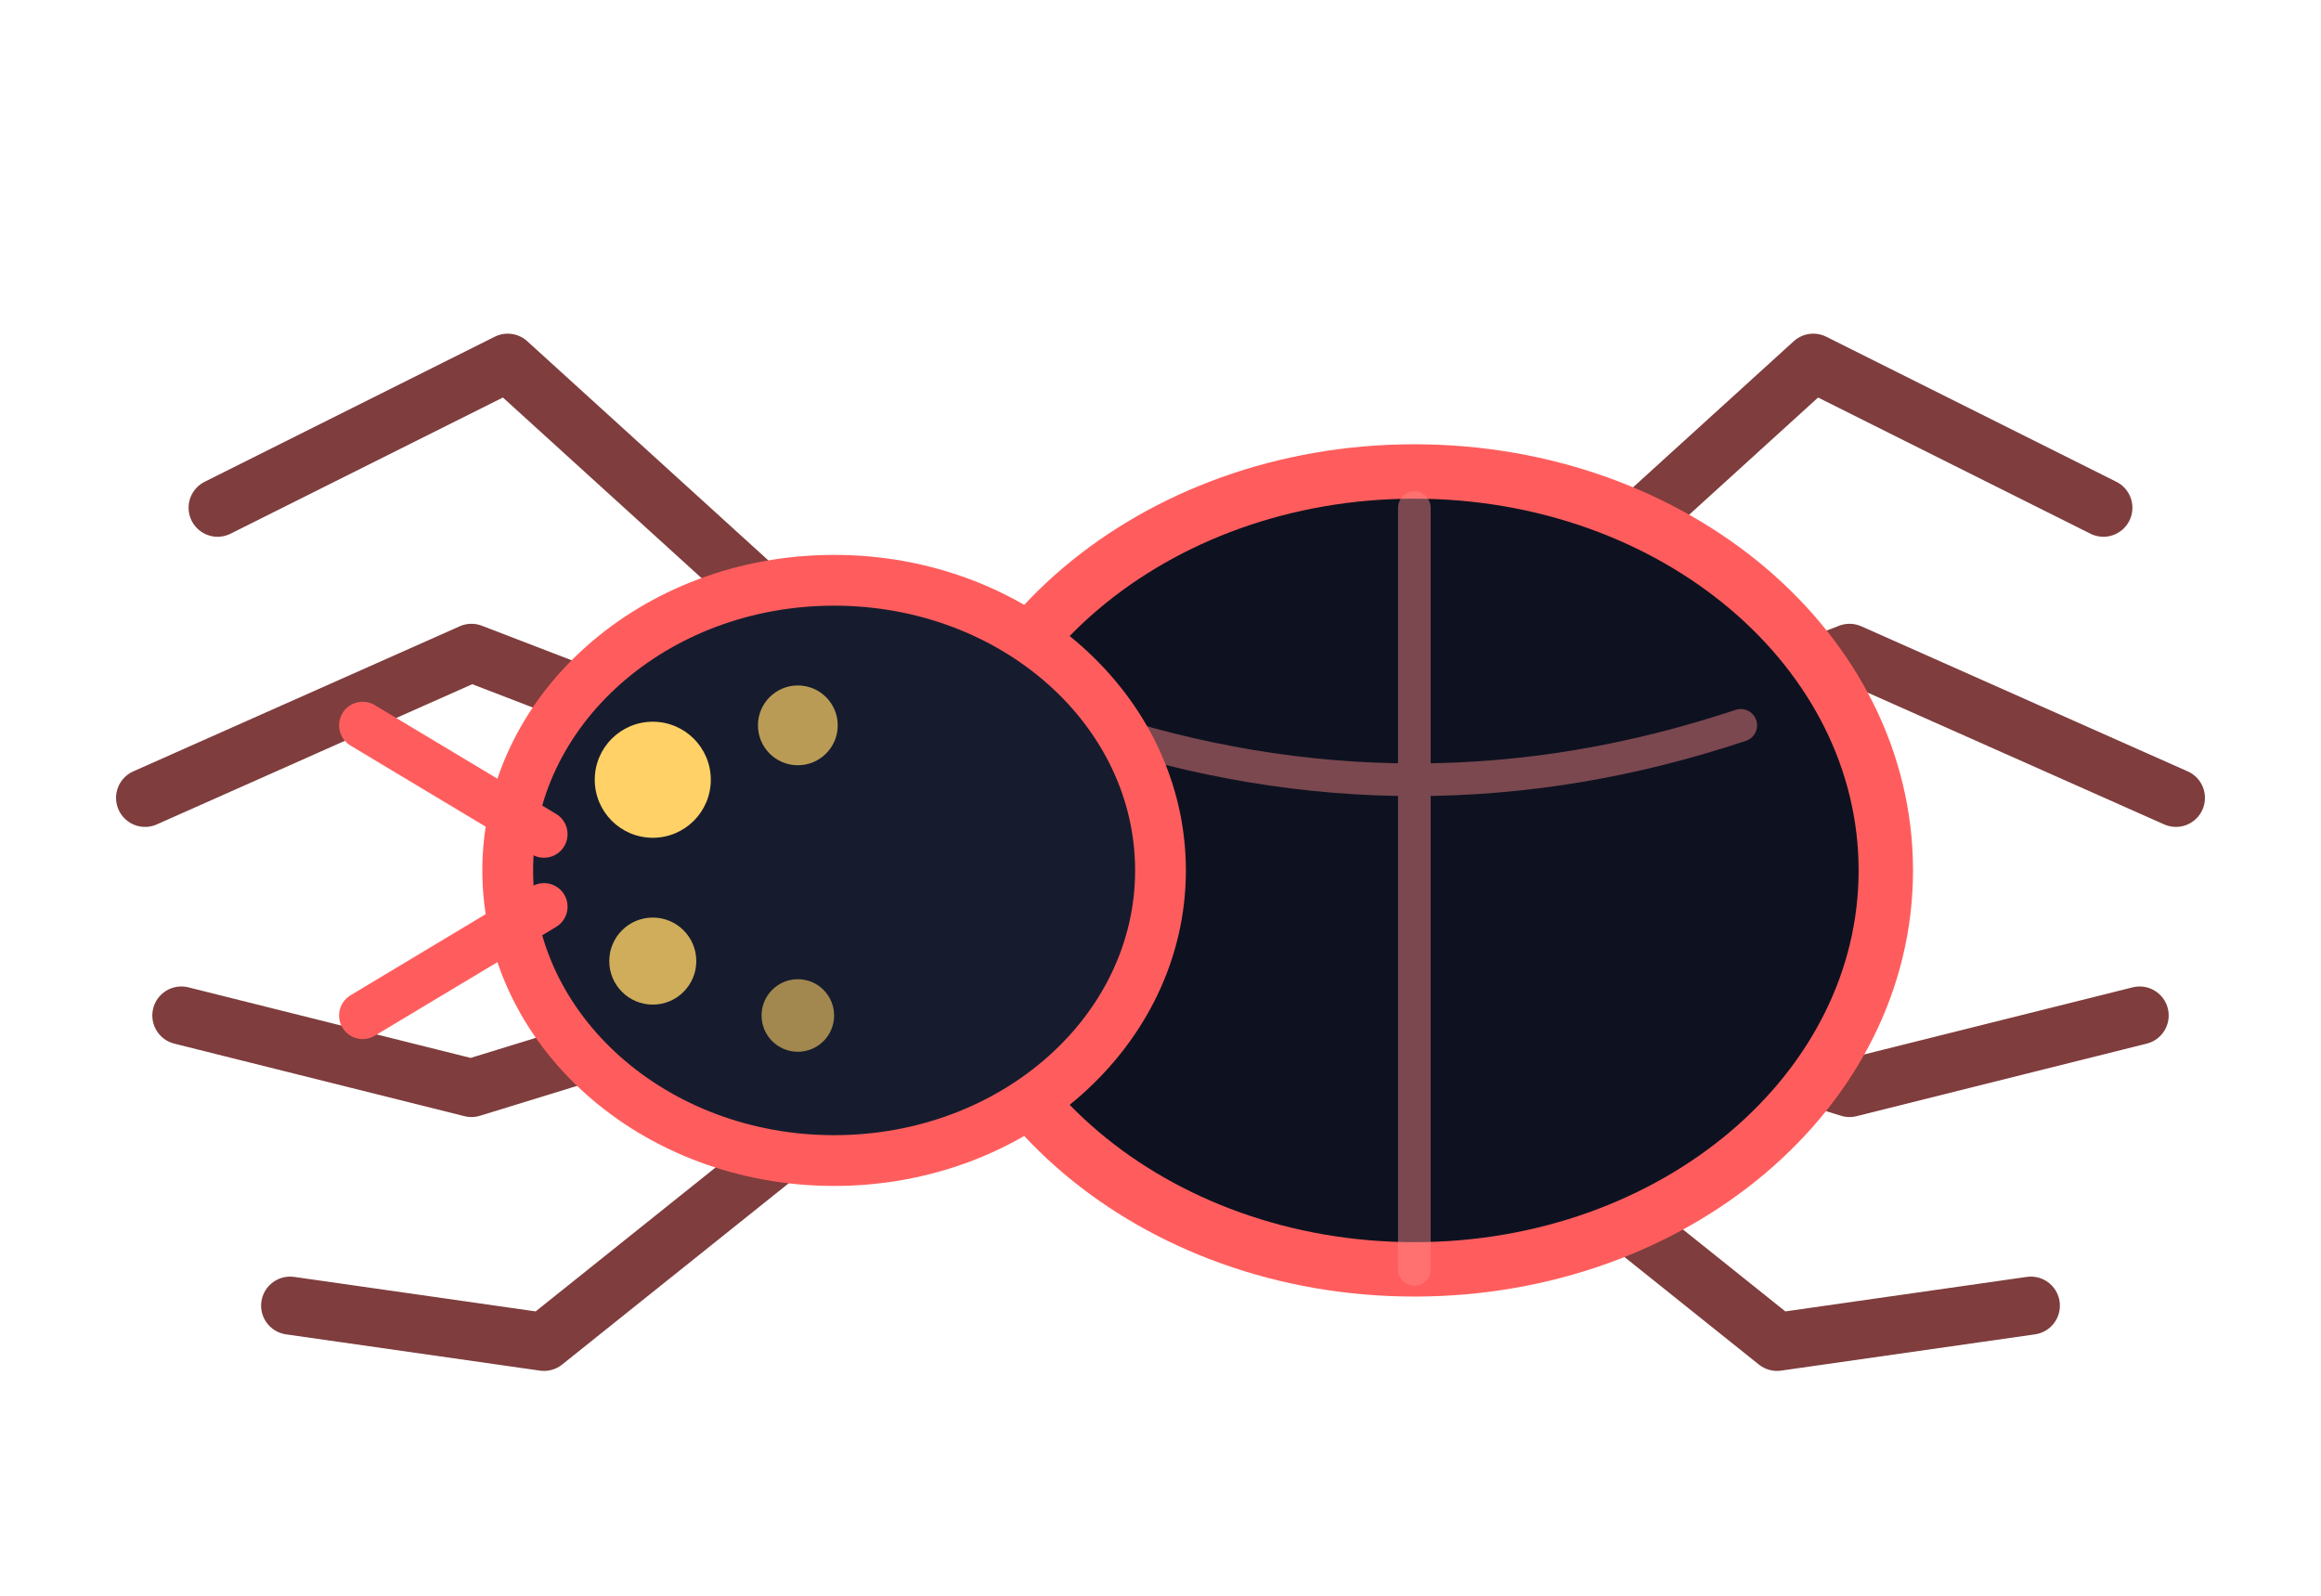
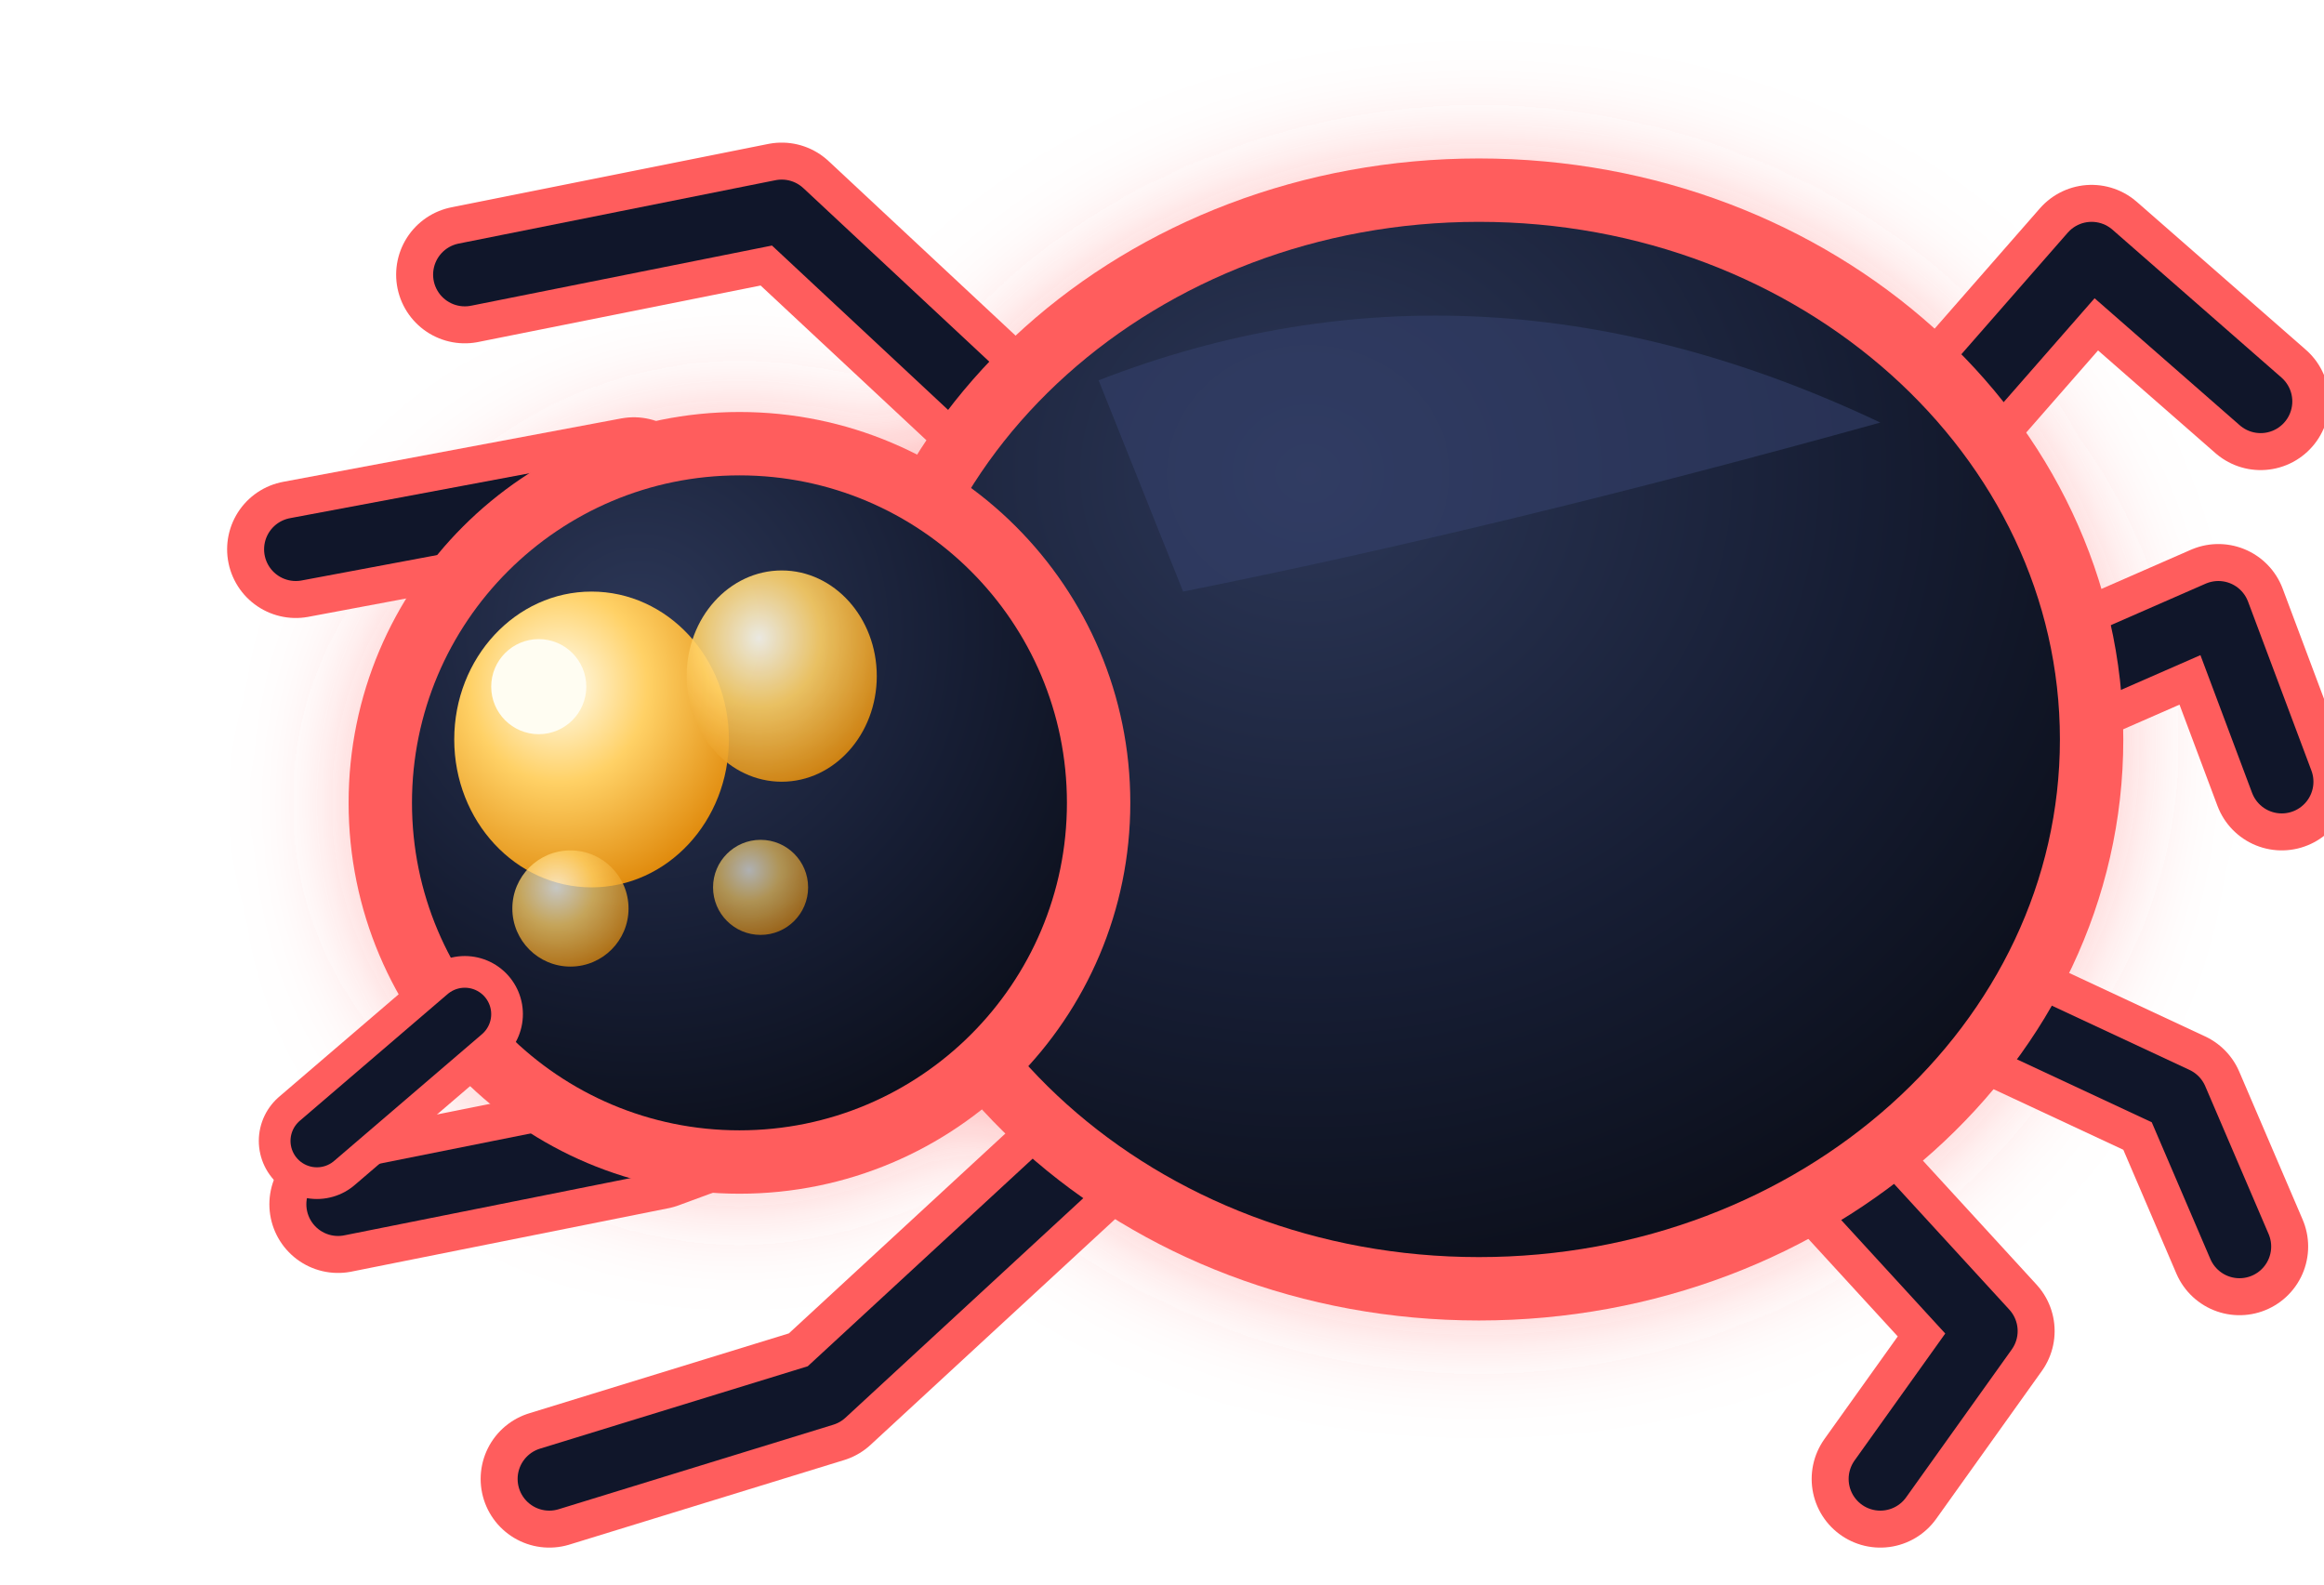
- <svg xmlns="http://www.w3.org/2000/svg" viewBox="0 0 128 88" width="128" height="88">
-   <g fill="none" stroke-linecap="round" stroke-linejoin="round">
-     <g stroke="#7f3d3d" stroke-width="3.2">
-       <path d="M50 40 L28 20 L12 28 M52 46 L26 36 L8 44" />
-       <path d="M52 52 L26 60 L10 56 M50 58 L30 74 L16 72" />
-       <path d="M78 40 L100 20 L116 28 M76 46 L102 36 L120 44" />
-       <path d="M76 52 L102 60 L118 56 M78 58 L98 74 L112 72" />
+ <svg xmlns="http://www.w3.org/2000/svg" viewBox="0 0 220 150" width="220" height="150">
+   <defs>
+     <radialGradient id="body" cx="36%" cy="26%" r="80%">
+       <stop offset="0%" stop-color="#2c3757" />
+       <stop offset="58%" stop-color="#161d33" />
+       <stop offset="100%" stop-color="#0a0d17" />
+     </radialGradient>
+     <radialGradient id="eye" cx="38%" cy="32%" r="72%">
+       <stop offset="0%" stop-color="#fffdf2" />
+       <stop offset="45%" stop-color="#ffd166" />
+       <stop offset="100%" stop-color="#e08a0c" />
+     </radialGradient>
+     <linearGradient id="wing" x1="0" y1="0" x2="0" y2="1">
+       <stop offset="0%" stop-color="#cfe2ff" stop-opacity="0.85" />
+       <stop offset="100%" stop-color="#8fb7ff" stop-opacity="0.35" />
+     </linearGradient>
+     <filter id="glow" x="-45%" y="-45%" width="190%" height="190%">
+       <feGaussianBlur stdDeviation="6" />
+     </filter>
+   </defs>
+   <g filter="url(#glow)" opacity="0.5">
+     <ellipse cx="140" cy="70" rx="58" ry="52" fill="#ff2d2d" />
+     <circle cx="70" cy="76" r="34" fill="#ff2d2d" />
+   </g>
+   <g stroke-linecap="round" stroke-linejoin="round" fill="none">
+     <g stroke="#ff5d5d" stroke-width="13">
+       <path d="M104 48 L74 20 L44 26" />
+       <path d="M100 64 L60 46 L28 52" />
+       <path d="M100 94 L62 108 L32 114" />
+       <path d="M104 108 L78 132 L52 140" />
+       <path d="M170 56 L198 24 L214 38" />
+       <path d="M178 72 L210 58 L216 74" />
+       <path d="M176 90 L206 104 L212 118" />
+       <path d="M166 102 L188 126 L178 140" />
    </g>
-     <ellipse cx="78" cy="48" rx="26" ry="22" fill="#0e1220" stroke="#ff5d5d" stroke-width="3" />
-     <path d="M78 28 L78 70 M60 40 Q78 46 96 40" stroke="#ff8a8a" stroke-width="1.8" opacity="0.45" />
-     <ellipse cx="46" cy="48" rx="18" ry="16" fill="#161c2e" stroke="#ff5d5d" stroke-width="2.8" />
-     <circle cx="36" cy="43" r="3.2" fill="#ffd166" />
-     <circle cx="36" cy="53" r="2.4" fill="#ffd166" opacity="0.8" />
-     <circle cx="44" cy="40" r="2.2" fill="#ffd166" opacity="0.7" />
-     <circle cx="44" cy="56" r="2" fill="#ffd166" opacity="0.6" />
-     <path d="M30 50 L20 56 M30 46 L20 40" stroke="#ff5d5d" stroke-width="2.6" />
+     <g stroke="#10162a" stroke-width="6">
+       <path d="M104 48 L74 20 L44 26" />
+       <path d="M100 64 L60 46 L28 52" />
+       <path d="M100 94 L62 108 L32 114" />
+       <path d="M104 108 L78 132 L52 140" />
+       <path d="M170 56 L198 24 L214 38" />
+       <path d="M178 72 L210 58 L216 74" />
+       <path d="M176 90 L206 104 L212 118" />
+       <path d="M166 102 L188 126 L178 140" />
+     </g>
+   </g>
+   <ellipse cx="140" cy="70" rx="58" ry="52" fill="url(#body)" stroke="#ff5d5d" stroke-width="6" />
+   <path d="M104 36 Q140 22 178 40 Q142 50 112 56 Z" fill="#33406a" opacity="0.6" />
+   <circle cx="70" cy="76" r="34" fill="url(#body)" stroke="#ff5d5d" stroke-width="6" />
+   <ellipse cx="56" cy="70" rx="13" ry="14" fill="url(#eye)" />
+   <ellipse cx="74" cy="64" rx="9" ry="10" fill="url(#eye)" opacity="0.9" />
+   <circle cx="54" cy="86" r="5.5" fill="url(#eye)" opacity="0.75" />
+   <circle cx="72" cy="84" r="4.5" fill="url(#eye)" opacity="0.65" />
+   <circle cx="51" cy="65" r="4.5" fill="#fffdf2" />
+   <g stroke-linecap="round" fill="none">
+     <path d="M44 96 L30 108" stroke="#ff5d5d" stroke-width="11" />
+     <path d="M44 96 L30 108" stroke="#10162a" stroke-width="5" />
  </g>
</svg>
